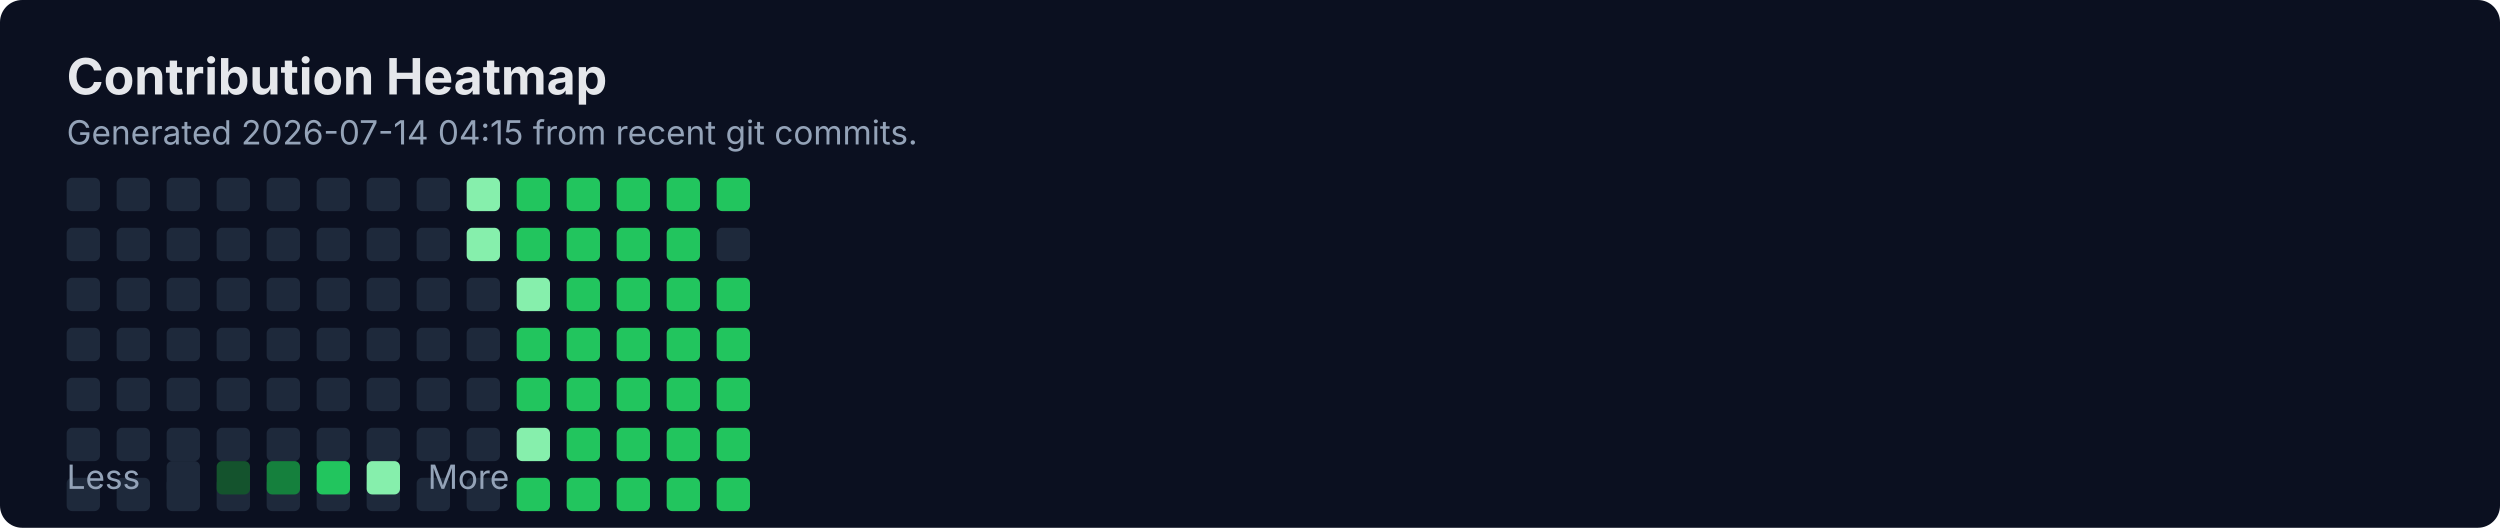
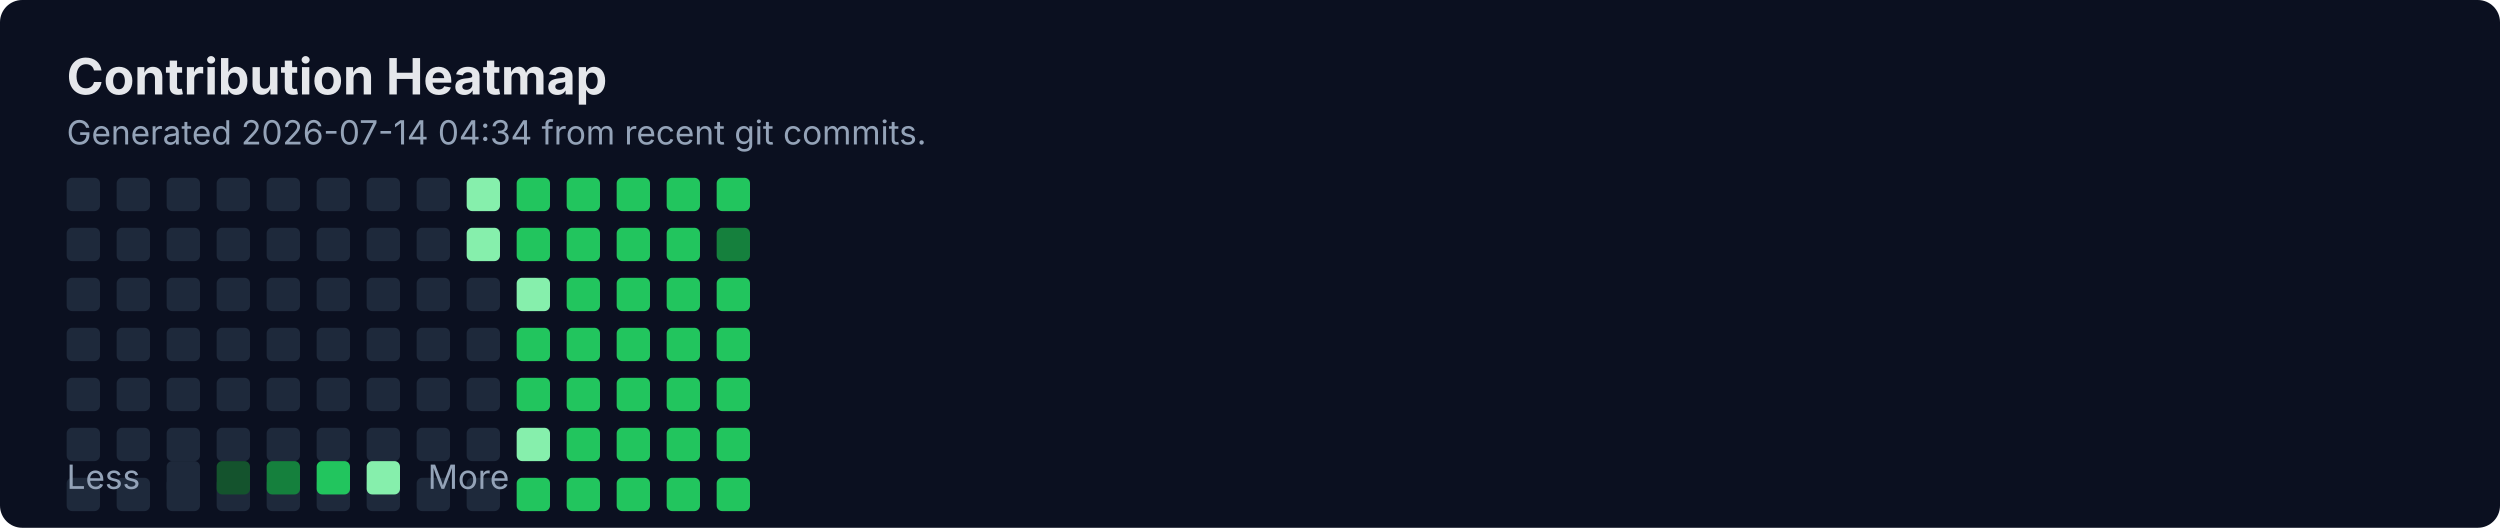
<svg xmlns="http://www.w3.org/2000/svg" width="900" height="190" viewBox="0 0 900 190" fill="none" role="img" aria-labelledby="title">
  <rect width="900" height="190" rx="8" fill="#0B1020" />
  <text x="24" y="34" fill="#E5E7EB" font-family="Inter, Segoe UI, Arial" font-size="18" font-weight="700">Contribution Heatmap</text>
-   <text x="24" y="52" fill="#94A3B8" font-family="Inter, Segoe UI, Arial" font-size="12">Generated 2026-07-14 04:15 from recent git commits.</text>
+   <text x="24" y="52" fill="#94A3B8" font-family="Inter, Segoe UI, Arial" font-size="12">Generated 2026-07-14 04:34 from recent git commits.</text>
  <rect x="24" y="100" width="12" height="12" rx="2" fill="#1E293B" />
  <rect x="24" y="118" width="12" height="12" rx="2" fill="#1E293B" />
  <rect x="24" y="136" width="12" height="12" rx="2" fill="#1E293B" />
  <rect x="24" y="154" width="12" height="12" rx="2" fill="#1E293B" />
  <rect x="24" y="172" width="12" height="12" rx="2" fill="#1E293B" />
  <rect x="24" y="64" width="12" height="12" rx="2" fill="#1E293B" />
  <rect x="24" y="82" width="12" height="12" rx="2" fill="#1E293B" />
  <rect x="42" y="100" width="12" height="12" rx="2" fill="#1E293B" />
  <rect x="42" y="118" width="12" height="12" rx="2" fill="#1E293B" />
  <rect x="42" y="136" width="12" height="12" rx="2" fill="#1E293B" />
  <rect x="42" y="154" width="12" height="12" rx="2" fill="#1E293B" />
  <rect x="42" y="172" width="12" height="12" rx="2" fill="#1E293B" />
  <rect x="42" y="64" width="12" height="12" rx="2" fill="#1E293B" />
  <rect x="42" y="82" width="12" height="12" rx="2" fill="#1E293B" />
  <rect x="60" y="100" width="12" height="12" rx="2" fill="#1E293B" />
  <rect x="60" y="118" width="12" height="12" rx="2" fill="#1E293B" />
  <rect x="60" y="136" width="12" height="12" rx="2" fill="#1E293B" />
  <rect x="60" y="154" width="12" height="12" rx="2" fill="#1E293B" />
  <rect x="60" y="172" width="12" height="12" rx="2" fill="#1E293B" />
  <rect x="60" y="64" width="12" height="12" rx="2" fill="#1E293B" />
  <rect x="60" y="82" width="12" height="12" rx="2" fill="#1E293B" />
  <rect x="78" y="100" width="12" height="12" rx="2" fill="#1E293B" />
  <rect x="78" y="118" width="12" height="12" rx="2" fill="#1E293B" />
  <rect x="78" y="136" width="12" height="12" rx="2" fill="#1E293B" />
  <rect x="78" y="154" width="12" height="12" rx="2" fill="#1E293B" />
  <rect x="78" y="172" width="12" height="12" rx="2" fill="#1E293B" />
  <rect x="78" y="64" width="12" height="12" rx="2" fill="#1E293B" />
  <rect x="78" y="82" width="12" height="12" rx="2" fill="#1E293B" />
  <rect x="96" y="100" width="12" height="12" rx="2" fill="#1E293B" />
  <rect x="96" y="118" width="12" height="12" rx="2" fill="#1E293B" />
  <rect x="96" y="136" width="12" height="12" rx="2" fill="#1E293B" />
  <rect x="96" y="154" width="12" height="12" rx="2" fill="#1E293B" />
  <rect x="96" y="172" width="12" height="12" rx="2" fill="#1E293B" />
  <rect x="96" y="64" width="12" height="12" rx="2" fill="#1E293B" />
  <rect x="96" y="82" width="12" height="12" rx="2" fill="#1E293B" />
  <rect x="114" y="100" width="12" height="12" rx="2" fill="#1E293B" />
  <rect x="114" y="118" width="12" height="12" rx="2" fill="#1E293B" />
  <rect x="114" y="136" width="12" height="12" rx="2" fill="#1E293B" />
  <rect x="114" y="154" width="12" height="12" rx="2" fill="#1E293B" />
  <rect x="114" y="172" width="12" height="12" rx="2" fill="#1E293B" />
  <rect x="114" y="64" width="12" height="12" rx="2" fill="#1E293B" />
  <rect x="114" y="82" width="12" height="12" rx="2" fill="#1E293B" />
  <rect x="132" y="100" width="12" height="12" rx="2" fill="#1E293B" />
  <rect x="132" y="118" width="12" height="12" rx="2" fill="#1E293B" />
  <rect x="132" y="136" width="12" height="12" rx="2" fill="#1E293B" />
  <rect x="132" y="154" width="12" height="12" rx="2" fill="#1E293B" />
  <rect x="132" y="172" width="12" height="12" rx="2" fill="#1E293B" />
  <rect x="132" y="64" width="12" height="12" rx="2" fill="#1E293B" />
  <rect x="132" y="82" width="12" height="12" rx="2" fill="#1E293B" />
  <rect x="150" y="100" width="12" height="12" rx="2" fill="#1E293B" />
  <rect x="150" y="118" width="12" height="12" rx="2" fill="#1E293B" />
  <rect x="150" y="136" width="12" height="12" rx="2" fill="#1E293B" />
  <rect x="150" y="154" width="12" height="12" rx="2" fill="#1E293B" />
  <rect x="150" y="172" width="12" height="12" rx="2" fill="#1E293B" />
  <rect x="150" y="64" width="12" height="12" rx="2" fill="#1E293B" />
  <rect x="150" y="82" width="12" height="12" rx="2" fill="#1E293B" />
  <rect x="168" y="100" width="12" height="12" rx="2" fill="#1E293B" />
  <rect x="168" y="118" width="12" height="12" rx="2" fill="#1E293B" />
  <rect x="168" y="136" width="12" height="12" rx="2" fill="#1E293B" />
  <rect x="168" y="154" width="12" height="12" rx="2" fill="#1E293B" />
  <rect x="168" y="172" width="12" height="12" rx="2" fill="#1E293B" />
  <rect x="168" y="64" width="12" height="12" rx="2" fill="#86EFAC" />
  <rect x="168" y="82" width="12" height="12" rx="2" fill="#86EFAC" />
  <rect x="186" y="100" width="12" height="12" rx="2" fill="#86EFAC" />
  <rect x="186" y="118" width="12" height="12" rx="2" fill="#22C55E" />
  <rect x="186" y="136" width="12" height="12" rx="2" fill="#22C55E" />
  <rect x="186" y="154" width="12" height="12" rx="2" fill="#86EFAC" />
  <rect x="186" y="172" width="12" height="12" rx="2" fill="#22C55E" />
  <rect x="186" y="64" width="12" height="12" rx="2" fill="#22C55E" />
  <rect x="186" y="82" width="12" height="12" rx="2" fill="#22C55E" />
  <rect x="204" y="100" width="12" height="12" rx="2" fill="#22C55E" />
  <rect x="204" y="118" width="12" height="12" rx="2" fill="#22C55E" />
  <rect x="204" y="136" width="12" height="12" rx="2" fill="#22C55E" />
  <rect x="204" y="154" width="12" height="12" rx="2" fill="#22C55E" />
  <rect x="204" y="172" width="12" height="12" rx="2" fill="#22C55E" />
  <rect x="204" y="64" width="12" height="12" rx="2" fill="#22C55E" />
  <rect x="204" y="82" width="12" height="12" rx="2" fill="#22C55E" />
  <rect x="222" y="100" width="12" height="12" rx="2" fill="#22C55E" />
  <rect x="222" y="118" width="12" height="12" rx="2" fill="#22C55E" />
  <rect x="222" y="136" width="12" height="12" rx="2" fill="#22C55E" />
  <rect x="222" y="154" width="12" height="12" rx="2" fill="#22C55E" />
  <rect x="222" y="172" width="12" height="12" rx="2" fill="#22C55E" />
  <rect x="222" y="64" width="12" height="12" rx="2" fill="#22C55E" />
  <rect x="222" y="82" width="12" height="12" rx="2" fill="#22C55E" />
  <rect x="240" y="100" width="12" height="12" rx="2" fill="#22C55E" />
  <rect x="240" y="118" width="12" height="12" rx="2" fill="#22C55E" />
  <rect x="240" y="136" width="12" height="12" rx="2" fill="#22C55E" />
  <rect x="240" y="154" width="12" height="12" rx="2" fill="#22C55E" />
  <rect x="240" y="172" width="12" height="12" rx="2" fill="#22C55E" />
  <rect x="240" y="64" width="12" height="12" rx="2" fill="#22C55E" />
  <rect x="240" y="82" width="12" height="12" rx="2" fill="#22C55E" />
  <rect x="258" y="100" width="12" height="12" rx="2" fill="#22C55E" />
  <rect x="258" y="118" width="12" height="12" rx="2" fill="#22C55E" />
  <rect x="258" y="136" width="12" height="12" rx="2" fill="#22C55E" />
  <rect x="258" y="154" width="12" height="12" rx="2" fill="#22C55E" />
  <rect x="258" y="172" width="12" height="12" rx="2" fill="#22C55E" />
  <rect x="258" y="64" width="12" height="12" rx="2" fill="#22C55E" />
-   <rect x="258" y="82" width="12" height="12" rx="2" fill="#1E293B" />
+   <rect x="258" y="82" width="12" height="12" rx="2" fill="#15803D" />
  <text x="24" y="176" fill="#94A3B8" font-family="Inter, Segoe UI, Arial" font-size="12">Less</text>
  <rect x="60" y="166" width="12" height="12" rx="2" fill="#1E293B" />
  <rect x="78" y="166" width="12" height="12" rx="2" fill="#14532D" />
  <rect x="96" y="166" width="12" height="12" rx="2" fill="#15803D" />
  <rect x="114" y="166" width="12" height="12" rx="2" fill="#22C55E" />
  <rect x="132" y="166" width="12" height="12" rx="2" fill="#86EFAC" />
  <text x="154" y="176" fill="#94A3B8" font-family="Inter, Segoe UI, Arial" font-size="12">More</text>
</svg>
